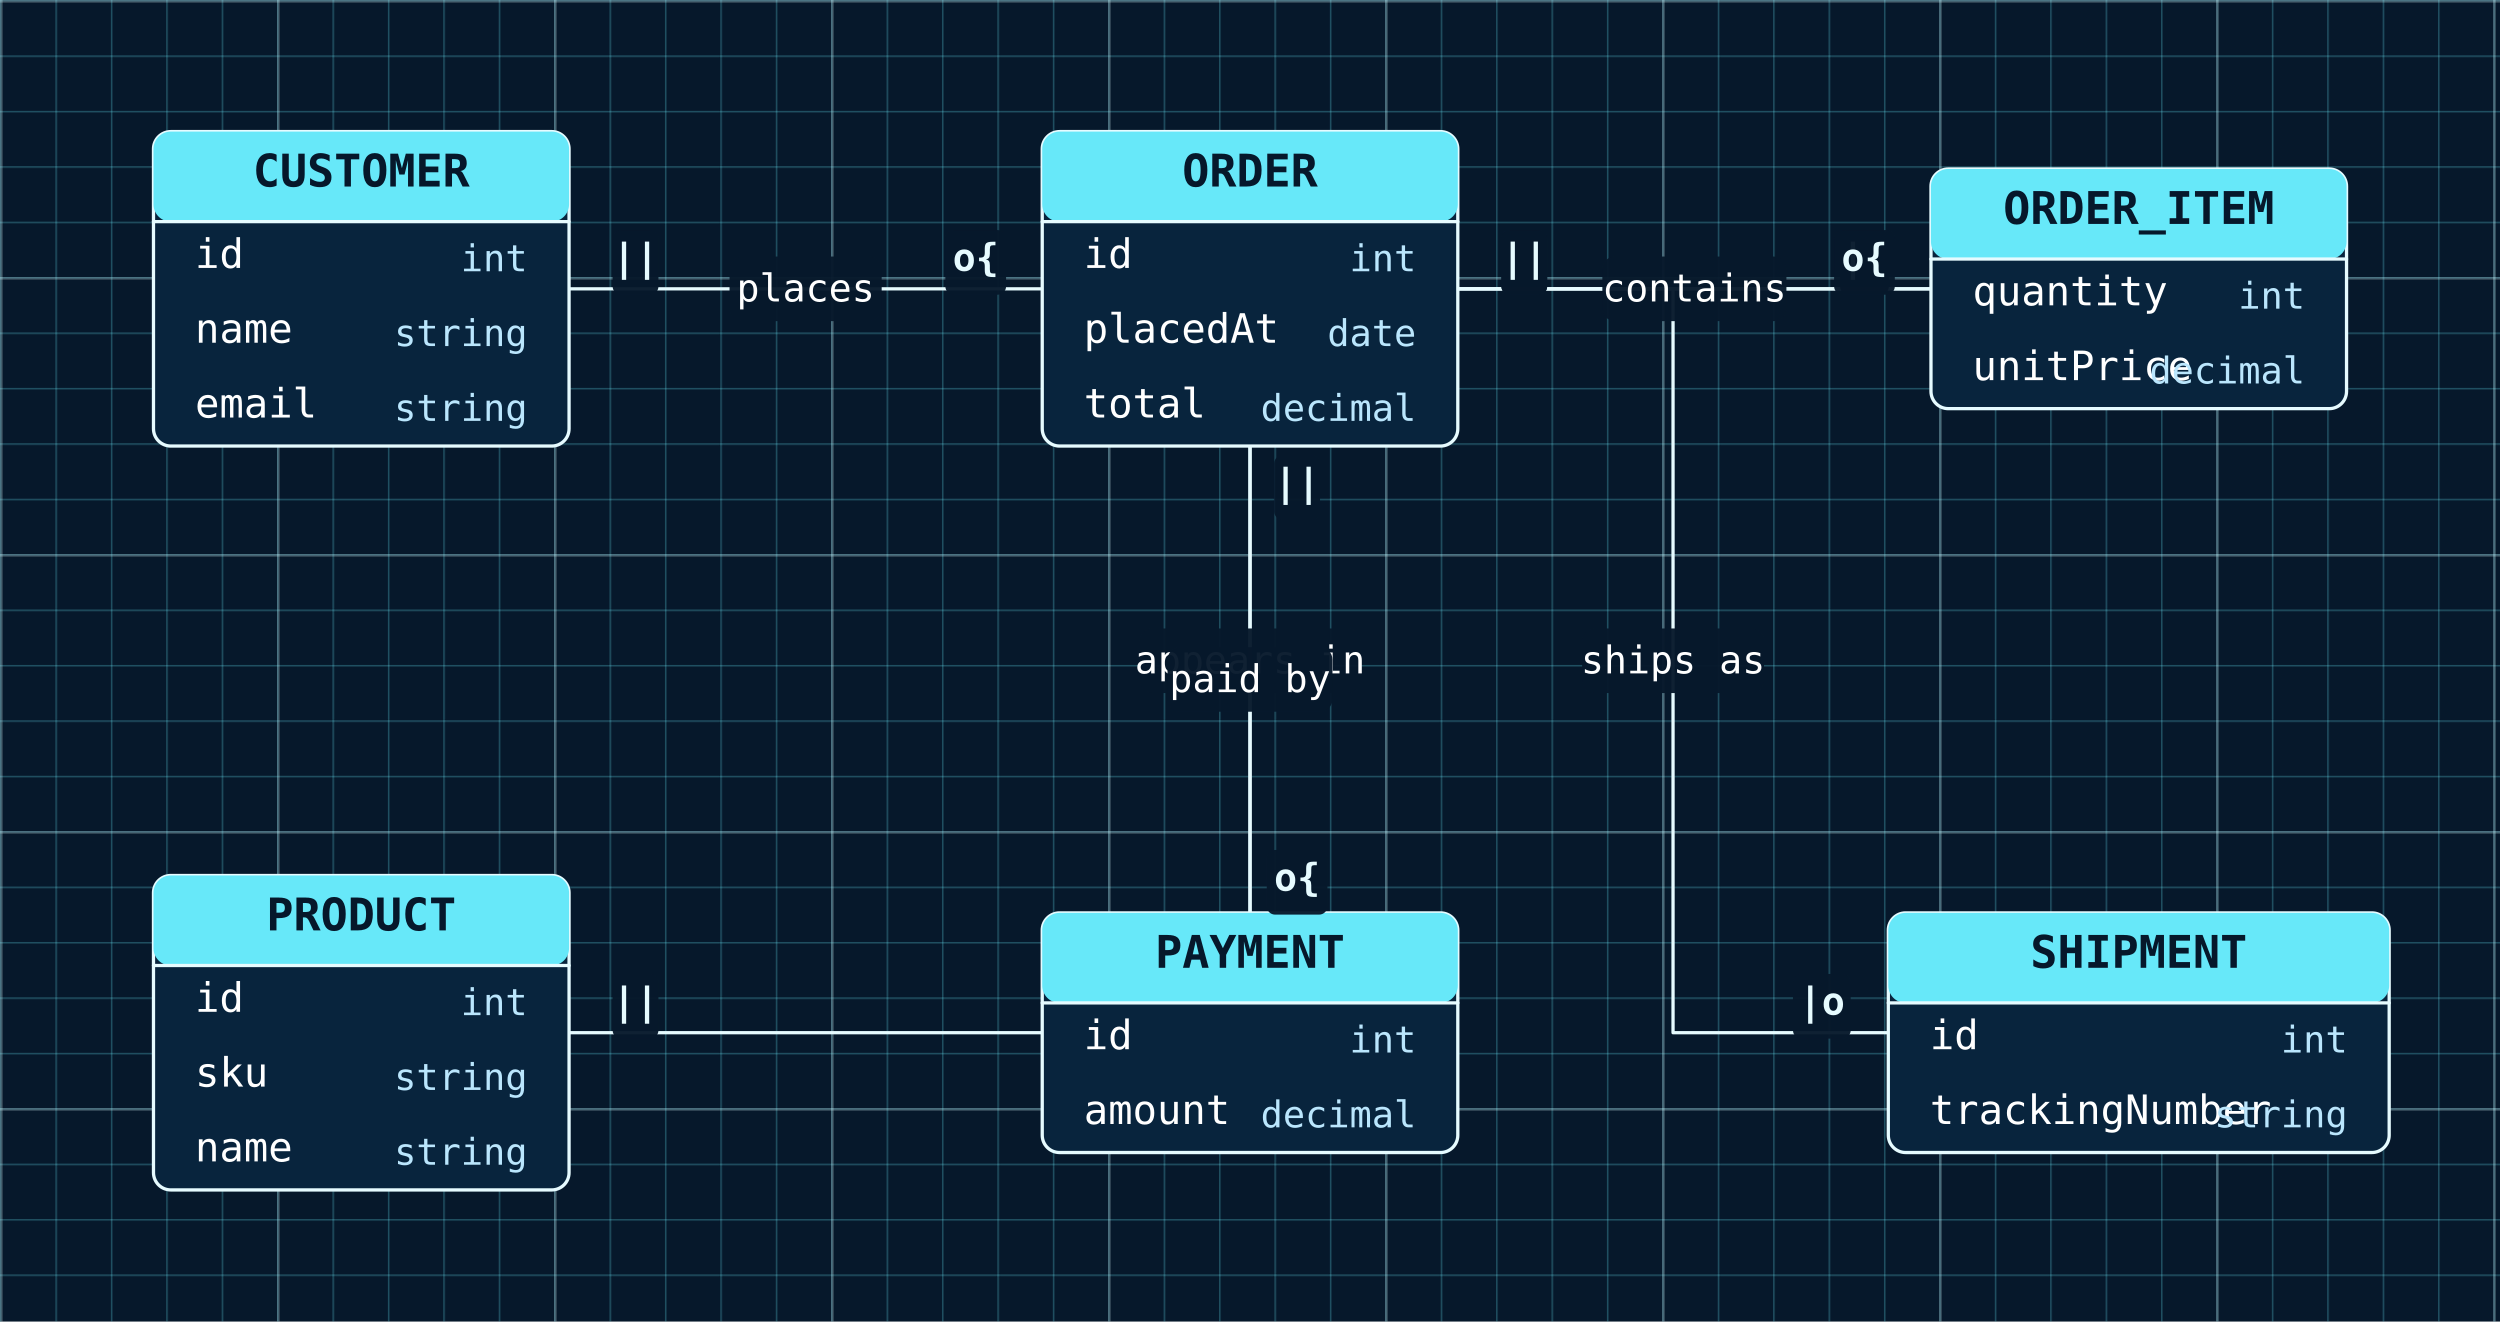
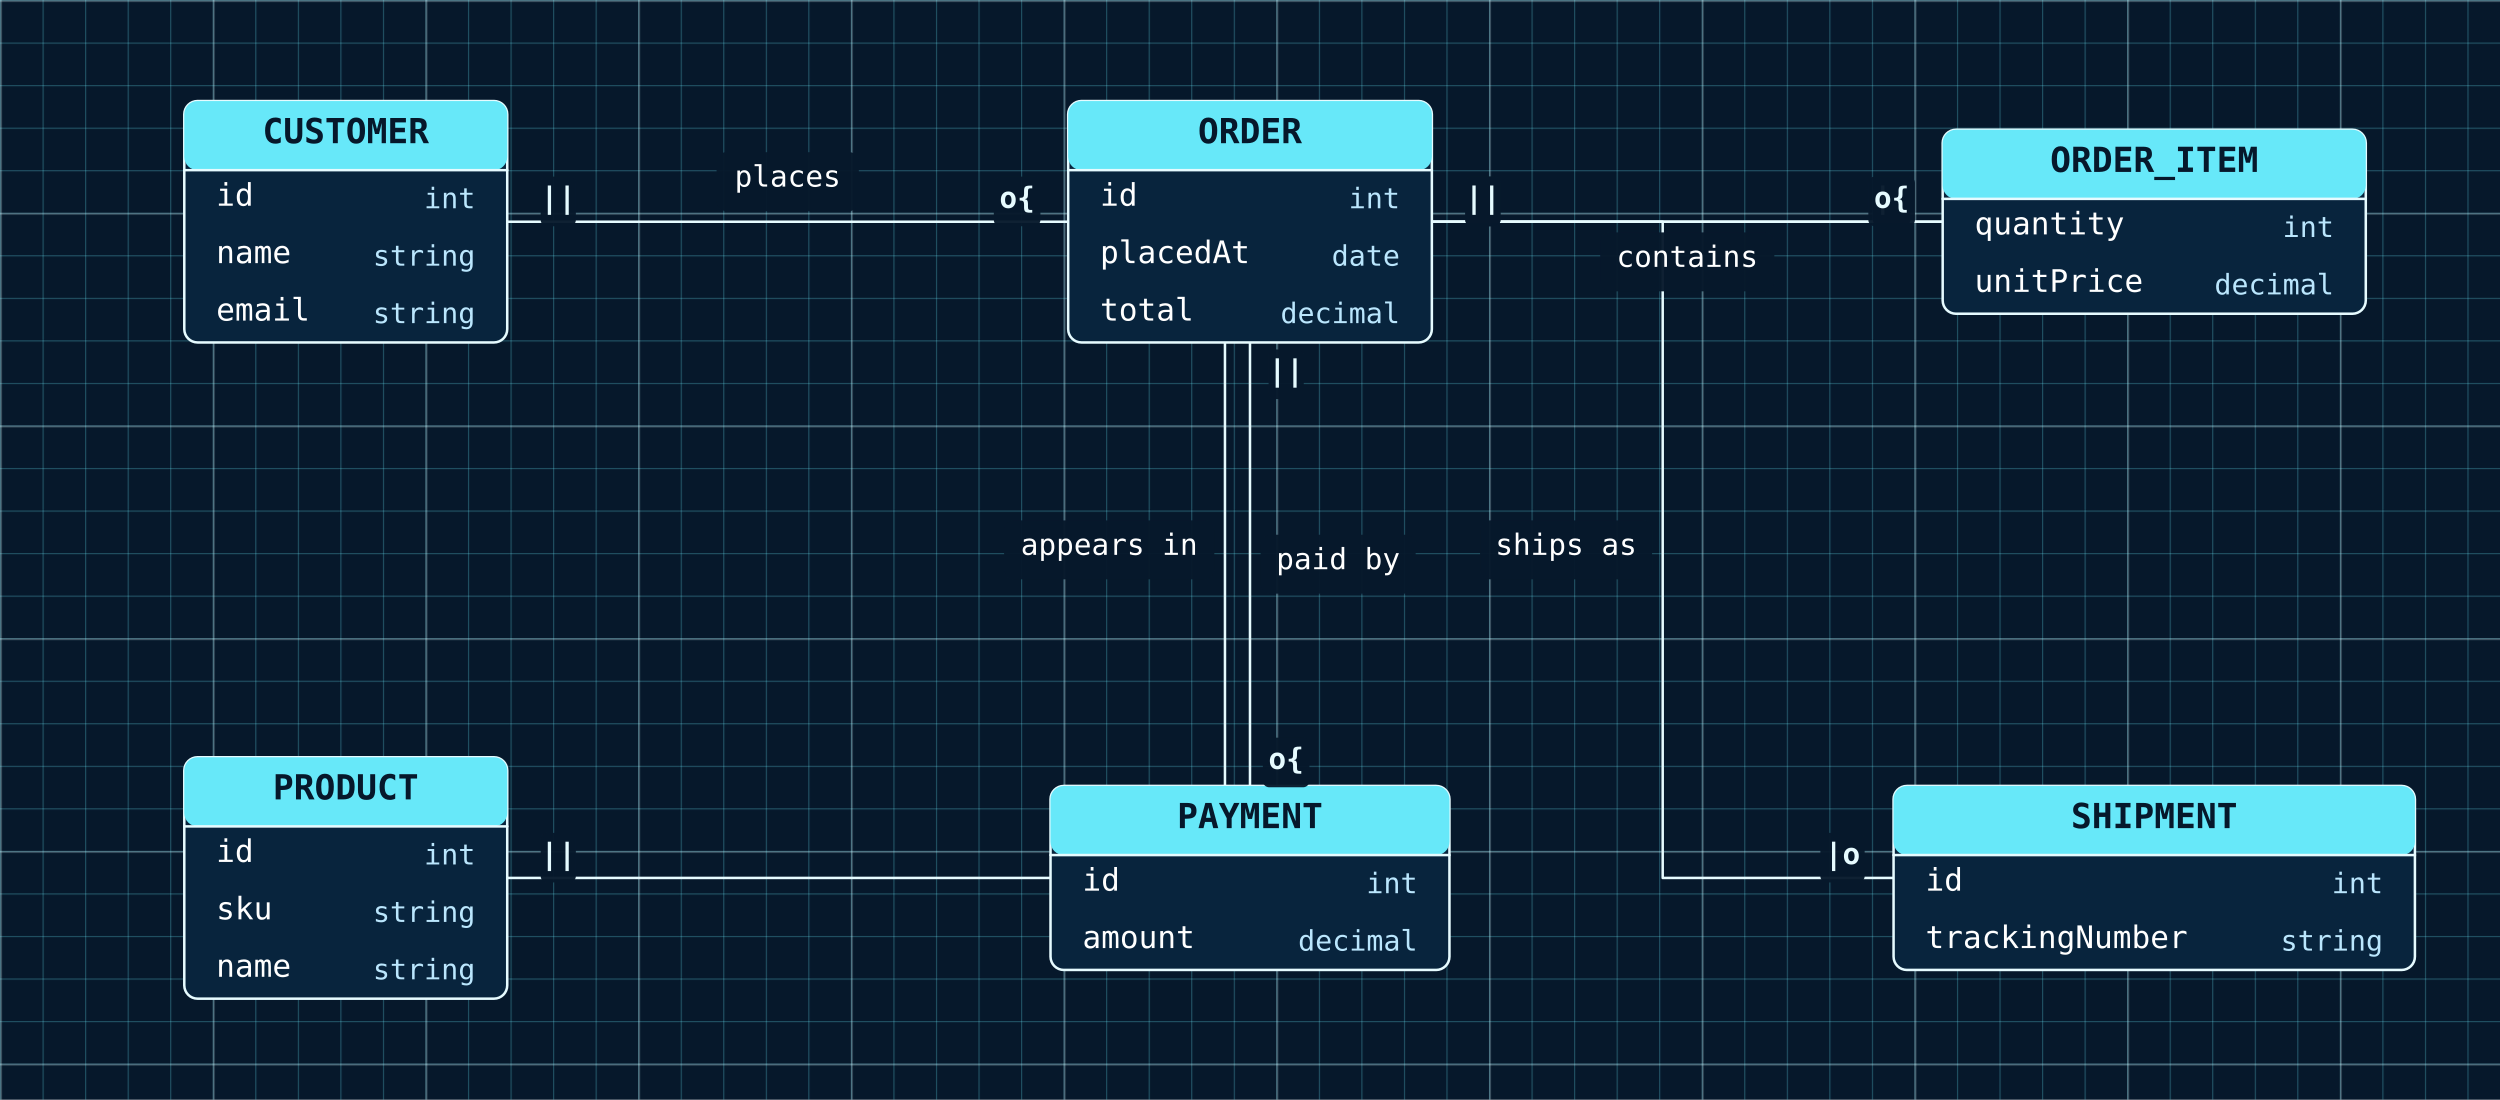
- <svg xmlns="http://www.w3.org/2000/svg" version="1.1" width="721.89" height="381.6" viewBox="0 0 721.89 381.6" class="atelier-diagram" data-renderer="atelier/diagram">
+ <svg xmlns="http://www.w3.org/2000/svg" version="1.1" width="940.25" height="413.6" viewBox="0 0 940.25 413.6" class="atelier-diagram" data-renderer="atelier/diagram">
  <defs>
    <pattern id="adi-bg-grid" width="16" height="16" patternUnits="userSpaceOnUse">
      <rect x="0" y="0" width="0.45" height="16" fill="#67e8f9" opacity="0.26" />
      <rect x="0" y="0" width="16" height="0.45" fill="#67e8f9" opacity="0.26" />
    </pattern>
    <pattern id="adi-bg-grid-major" width="80" height="80" patternUnits="userSpaceOnUse">
      <rect x="0" y="0" width="0.8" height="80" fill="#e6fbff" opacity="0.22" />
      <rect x="0" y="0" width="80" height="0.8" fill="#e6fbff" opacity="0.22" />
    </pattern>
  </defs>
-   <rect x="0" y="0" width="721.89" height="381.6" fill="#06182b" />
-   <rect x="0" y="0" width="721.89" height="381.6" fill="url(#adi-bg-grid)" />
-   <rect x="0" y="0" width="721.89" height="381.6" fill="url(#adi-bg-grid-major)" />
-   <line x1="164.32" y1="83.4" x2="300.95" y2="83.4" fill="none" stroke="#e6fbff" stroke-width="0.95" stroke-linecap="round" stroke-linejoin="round" />
-   <line x1="420.95" y1="83.4" x2="557.58" y2="83.4" fill="none" stroke="#e6fbff" stroke-width="0.95" stroke-linecap="round" stroke-linejoin="round" />
-   <path d="M 164.32 298.2 L 360.95 298.2 L 360.95 83.4 L 557.58 83.4" fill="none" stroke="#e6fbff" stroke-width="0.95" stroke-linecap="round" stroke-linejoin="round" />
-   <line x1="360.95" y1="128.8" x2="360.95" y2="263.6" fill="none" stroke="#e6fbff" stroke-width="0.95" stroke-linecap="round" stroke-linejoin="round" />
-   <path d="M 420.95 83.4 L 483.1 83.4 L 483.1 298.2 L 545.26 298.2" fill="none" stroke="#e6fbff" stroke-width="0.95" stroke-linecap="round" stroke-linejoin="round" />
-   <rect x="44.32" y="38" width="120" height="90.8" rx="5" fill="#08243d" stroke="#e6fbff" stroke-width="0.95" />
-   <rect x="44.32" y="38" width="120" height="26" rx="5" fill="#67e8f9" />
-   <line x1="44.32" y1="64" x2="164.32" y2="64" fill="none" stroke="#e6fbff" stroke-width="0.95" stroke-linecap="round" stroke-linejoin="round" />
-   <text x="104.32" y="53.86" font-family="ui-monospace, SFMono-Regular, Menlo, Consolas, monospace" font-size="13" font-weight="bold" text-anchor="middle" fill="#06182b">CUSTOMER</text>
-   <text x="56.32" y="77.37" font-family="ui-monospace, SFMono-Regular, Menlo, Consolas, monospace" font-size="11.7" fill="#ffffff">id</text>
-   <text x="152.32" y="78.33" font-family="ui-monospace, SFMono-Regular, Menlo, Consolas, monospace" font-size="10.66" text-anchor="end" fill="#bae6fd">int</text>
-   <text x="56.32" y="98.97" font-family="ui-monospace, SFMono-Regular, Menlo, Consolas, monospace" font-size="11.7" fill="#ffffff">name</text>
-   <text x="152.32" y="99.93" font-family="ui-monospace, SFMono-Regular, Menlo, Consolas, monospace" font-size="10.66" text-anchor="end" fill="#bae6fd">string</text>
-   <text x="56.32" y="120.57" font-family="ui-monospace, SFMono-Regular, Menlo, Consolas, monospace" font-size="11.7" fill="#ffffff">email</text>
-   <text x="152.32" y="121.53" font-family="ui-monospace, SFMono-Regular, Menlo, Consolas, monospace" font-size="10.66" text-anchor="end" fill="#bae6fd">string</text>
-   <rect x="300.95" y="38" width="120" height="90.8" rx="5" fill="#08243d" stroke="#e6fbff" stroke-width="0.95" />
-   <rect x="300.95" y="38" width="120" height="26" rx="5" fill="#67e8f9" />
-   <line x1="300.95" y1="64" x2="420.95" y2="64" fill="none" stroke="#e6fbff" stroke-width="0.95" stroke-linecap="round" stroke-linejoin="round" />
-   <text x="360.95" y="53.86" font-family="ui-monospace, SFMono-Regular, Menlo, Consolas, monospace" font-size="13" font-weight="bold" text-anchor="middle" fill="#06182b">ORDER</text>
-   <text x="312.95" y="77.37" font-family="ui-monospace, SFMono-Regular, Menlo, Consolas, monospace" font-size="11.7" fill="#ffffff">id</text>
-   <text x="408.95" y="78.33" font-family="ui-monospace, SFMono-Regular, Menlo, Consolas, monospace" font-size="10.66" text-anchor="end" fill="#bae6fd">int</text>
-   <text x="312.95" y="98.97" font-family="ui-monospace, SFMono-Regular, Menlo, Consolas, monospace" font-size="11.7" fill="#ffffff">placedAt</text>
-   <text x="408.95" y="99.93" font-family="ui-monospace, SFMono-Regular, Menlo, Consolas, monospace" font-size="10.66" text-anchor="end" fill="#bae6fd">date</text>
-   <text x="312.95" y="120.57" font-family="ui-monospace, SFMono-Regular, Menlo, Consolas, monospace" font-size="11.7" fill="#ffffff">total</text>
-   <text x="408.95" y="121.53" font-family="ui-monospace, SFMono-Regular, Menlo, Consolas, monospace" font-size="10.66" text-anchor="end" fill="#bae6fd">decimal</text>
-   <rect x="557.58" y="48.8" width="120" height="69.2" rx="5" fill="#08243d" stroke="#e6fbff" stroke-width="0.95" />
-   <rect x="557.58" y="48.8" width="120" height="26" rx="5" fill="#67e8f9" />
-   <line x1="557.58" y1="74.8" x2="677.58" y2="74.8" fill="none" stroke="#e6fbff" stroke-width="0.95" stroke-linecap="round" stroke-linejoin="round" />
-   <text x="617.58" y="64.66" font-family="ui-monospace, SFMono-Regular, Menlo, Consolas, monospace" font-size="13" font-weight="bold" text-anchor="middle" fill="#06182b">ORDER_ITEM</text>
-   <text x="569.58" y="88.17" font-family="ui-monospace, SFMono-Regular, Menlo, Consolas, monospace" font-size="11.7" fill="#ffffff">quantity</text>
-   <text x="665.58" y="89.13" font-family="ui-monospace, SFMono-Regular, Menlo, Consolas, monospace" font-size="10.66" text-anchor="end" fill="#bae6fd">int</text>
-   <text x="569.58" y="109.77" font-family="ui-monospace, SFMono-Regular, Menlo, Consolas, monospace" font-size="11.7" fill="#ffffff">unitPrice</text>
-   <text x="665.58" y="110.73" font-family="ui-monospace, SFMono-Regular, Menlo, Consolas, monospace" font-size="10.66" text-anchor="end" fill="#bae6fd">decimal</text>
-   <rect x="44.32" y="252.8" width="120" height="90.8" rx="5" fill="#08243d" stroke="#e6fbff" stroke-width="0.95" />
-   <rect x="44.32" y="252.8" width="120" height="26" rx="5" fill="#67e8f9" />
-   <line x1="44.32" y1="278.8" x2="164.32" y2="278.8" fill="none" stroke="#e6fbff" stroke-width="0.95" stroke-linecap="round" stroke-linejoin="round" />
-   <text x="104.32" y="268.66" font-family="ui-monospace, SFMono-Regular, Menlo, Consolas, monospace" font-size="13" font-weight="bold" text-anchor="middle" fill="#06182b">PRODUCT</text>
-   <text x="56.32" y="292.17" font-family="ui-monospace, SFMono-Regular, Menlo, Consolas, monospace" font-size="11.7" fill="#ffffff">id</text>
-   <text x="152.32" y="293.13" font-family="ui-monospace, SFMono-Regular, Menlo, Consolas, monospace" font-size="10.66" text-anchor="end" fill="#bae6fd">int</text>
-   <text x="56.32" y="313.77" font-family="ui-monospace, SFMono-Regular, Menlo, Consolas, monospace" font-size="11.7" fill="#ffffff">sku</text>
-   <text x="152.32" y="314.73" font-family="ui-monospace, SFMono-Regular, Menlo, Consolas, monospace" font-size="10.66" text-anchor="end" fill="#bae6fd">string</text>
-   <text x="56.32" y="335.37" font-family="ui-monospace, SFMono-Regular, Menlo, Consolas, monospace" font-size="11.7" fill="#ffffff">name</text>
-   <text x="152.32" y="336.33" font-family="ui-monospace, SFMono-Regular, Menlo, Consolas, monospace" font-size="10.66" text-anchor="end" fill="#bae6fd">string</text>
-   <rect x="300.95" y="263.6" width="120" height="69.2" rx="5" fill="#08243d" stroke="#e6fbff" stroke-width="0.95" />
-   <rect x="300.95" y="263.6" width="120" height="26" rx="5" fill="#67e8f9" />
-   <line x1="300.95" y1="289.6" x2="420.95" y2="289.6" fill="none" stroke="#e6fbff" stroke-width="0.95" stroke-linecap="round" stroke-linejoin="round" />
-   <text x="360.95" y="279.46" font-family="ui-monospace, SFMono-Regular, Menlo, Consolas, monospace" font-size="13" font-weight="bold" text-anchor="middle" fill="#06182b">PAYMENT</text>
-   <text x="312.95" y="302.97" font-family="ui-monospace, SFMono-Regular, Menlo, Consolas, monospace" font-size="11.7" fill="#ffffff">id</text>
-   <text x="408.95" y="303.93" font-family="ui-monospace, SFMono-Regular, Menlo, Consolas, monospace" font-size="10.66" text-anchor="end" fill="#bae6fd">int</text>
-   <text x="312.95" y="324.57" font-family="ui-monospace, SFMono-Regular, Menlo, Consolas, monospace" font-size="11.7" fill="#ffffff">amount</text>
-   <text x="408.95" y="325.53" font-family="ui-monospace, SFMono-Regular, Menlo, Consolas, monospace" font-size="10.66" text-anchor="end" fill="#bae6fd">decimal</text>
-   <rect x="545.26" y="263.6" width="144.63" height="69.2" rx="5" fill="#08243d" stroke="#e6fbff" stroke-width="0.95" />
-   <rect x="545.26" y="263.6" width="144.63" height="26" rx="5" fill="#67e8f9" />
-   <line x1="545.26" y1="289.6" x2="689.89" y2="289.6" fill="none" stroke="#e6fbff" stroke-width="0.95" stroke-linecap="round" stroke-linejoin="round" />
-   <text x="617.58" y="279.46" font-family="ui-monospace, SFMono-Regular, Menlo, Consolas, monospace" font-size="13" font-weight="bold" text-anchor="middle" fill="#06182b">SHIPMENT</text>
-   <text x="557.26" y="302.97" font-family="ui-monospace, SFMono-Regular, Menlo, Consolas, monospace" font-size="11.7" fill="#ffffff">id</text>
-   <text x="677.89" y="303.93" font-family="ui-monospace, SFMono-Regular, Menlo, Consolas, monospace" font-size="10.66" text-anchor="end" fill="#bae6fd">int</text>
-   <text x="557.26" y="324.57" font-family="ui-monospace, SFMono-Regular, Menlo, Consolas, monospace" font-size="11.7" fill="#ffffff">trackingNumber</text>
-   <text x="677.89" y="325.53" font-family="ui-monospace, SFMono-Regular, Menlo, Consolas, monospace" font-size="10.66" text-anchor="end" fill="#bae6fd">string</text>
-   <rect x="176.9" y="66.43" width="13.23" height="18.67" rx="2.4" fill="#06182b" opacity="0.96" />
-   <text x="183.52" y="78.2" font-family="ui-monospace, SFMono-Regular, Menlo, Consolas, monospace" font-size="11.05" font-weight="bold" text-anchor="middle" fill="#e6fbff">||</text>
-   <rect x="272.98" y="66.43" width="17.53" height="18.67" rx="2.4" fill="#06182b" opacity="0.96" />
-   <text x="281.75" y="78.2" font-family="ui-monospace, SFMono-Regular, Menlo, Consolas, monospace" font-size="11.05" font-weight="bold" text-anchor="middle" fill="#e6fbff">o{</text>
-   <rect x="210.66" y="74.08" width="43.93" height="18.64" rx="3.6" fill="#06182b" opacity="0.96" />
-   <text x="232.63" y="87.05" font-family="ui-monospace, SFMono-Regular, Menlo, Consolas, monospace" font-size="11.05" text-anchor="middle" fill="#ffffff">places</text>
-   <rect x="433.53" y="66.43" width="13.23" height="18.67" rx="2.4" fill="#06182b" opacity="0.96" />
-   <text x="440.15" y="78.2" font-family="ui-monospace, SFMono-Regular, Menlo, Consolas, monospace" font-size="11.05" font-weight="bold" text-anchor="middle" fill="#e6fbff">||</text>
-   <rect x="531.33" y="66.43" width="14.09" height="18.67" rx="2.4" fill="#06182b" opacity="0.96" />
-   <text x="538.38" y="78.2" font-family="ui-monospace, SFMono-Regular, Menlo, Consolas, monospace" font-size="11.05" font-weight="bold" text-anchor="middle" fill="#e6fbff">|{</text>
-   <rect x="462.69" y="74.08" width="53.15" height="18.64" rx="3.6" fill="#06182b" opacity="0.96" />
-   <text x="489.26" y="87.05" font-family="ui-monospace, SFMono-Regular, Menlo, Consolas, monospace" font-size="11.05" text-anchor="middle" fill="#ffffff">contains</text>
-   <rect x="176.9" y="281.23" width="13.23" height="18.67" rx="2.4" fill="#06182b" opacity="0.96" />
-   <text x="183.52" y="293" font-family="ui-monospace, SFMono-Regular, Menlo, Consolas, monospace" font-size="11.05" font-weight="bold" text-anchor="middle" fill="#e6fbff">||</text>
-   <rect x="529.61" y="66.43" width="17.53" height="18.67" rx="2.4" fill="#06182b" opacity="0.96" />
-   <text x="538.38" y="78.2" font-family="ui-monospace, SFMono-Regular, Menlo, Consolas, monospace" font-size="11.05" font-weight="bold" text-anchor="middle" fill="#e6fbff">o{</text>
-   <rect x="329.15" y="181.48" width="63.59" height="18.64" rx="3.6" fill="#06182b" opacity="0.96" />
-   <text x="360.95" y="194.45" font-family="ui-monospace, SFMono-Regular, Menlo, Consolas, monospace" font-size="11.05" text-anchor="middle" fill="#ffffff">appears in</text>
-   <rect x="367.93" y="131.43" width="13.23" height="18.67" rx="2.4" fill="#06182b" opacity="0.96" />
-   <text x="374.55" y="143.2" font-family="ui-monospace, SFMono-Regular, Menlo, Consolas, monospace" font-size="11.05" font-weight="bold" text-anchor="middle" fill="#e6fbff">||</text>
-   <rect x="365.78" y="245.43" width="17.53" height="18.67" rx="2.4" fill="#06182b" opacity="0.96" />
-   <text x="374.55" y="257.2" font-family="ui-monospace, SFMono-Regular, Menlo, Consolas, monospace" font-size="11.05" font-weight="bold" text-anchor="middle" fill="#e6fbff">o{</text>
-   <rect x="337.13" y="186.88" width="47.63" height="18.64" rx="3.6" fill="#06182b" opacity="0.96" />
-   <text x="360.95" y="199.85" font-family="ui-monospace, SFMono-Regular, Menlo, Consolas, monospace" font-size="11.05" text-anchor="middle" fill="#ffffff">paid by</text>
-   <rect x="433.53" y="66.43" width="13.23" height="18.67" rx="2.4" fill="#06182b" opacity="0.96" />
-   <text x="440.15" y="78.2" font-family="ui-monospace, SFMono-Regular, Menlo, Consolas, monospace" font-size="11.05" font-weight="bold" text-anchor="middle" fill="#e6fbff">||</text>
-   <rect x="517.73" y="281.23" width="16.67" height="18.67" rx="2.4" fill="#06182b" opacity="0.96" />
-   <text x="526.06" y="293" font-family="ui-monospace, SFMono-Regular, Menlo, Consolas, monospace" font-size="11.05" font-weight="bold" text-anchor="middle" fill="#e6fbff">|o</text>
-   <rect x="456.84" y="181.48" width="52.53" height="18.64" rx="3.6" fill="#06182b" opacity="0.96" />
-   <text x="483.1" y="194.45" font-family="ui-monospace, SFMono-Regular, Menlo, Consolas, monospace" font-size="11.05" text-anchor="middle" fill="#ffffff">ships as</text>
+   <rect x="0" y="0" width="940.25" height="413.6" fill="#06182b" />
+   <rect x="0" y="0" width="940.25" height="413.6" fill="url(#adi-bg-grid)" />
+   <rect x="0" y="0" width="940.25" height="413.6" fill="url(#adi-bg-grid-major)" />
+   <line x1="190.77" y1="83.4" x2="401.74" y2="83.4" fill="none" stroke="#e6fbff" stroke-width="0.95" stroke-linecap="round" stroke-linejoin="round" />
+   <line x1="538.51" y1="83.4" x2="730.64" y2="83.4" fill="none" stroke="#e6fbff" stroke-width="0.95" stroke-linecap="round" stroke-linejoin="round" />
+   <path d="M 190.77 330.2 L 460.71 330.2 L 460.71 83.4 L 730.64 83.4" fill="none" stroke="#e6fbff" stroke-width="0.95" stroke-linecap="round" stroke-linejoin="round" />
+   <line x1="470.12" y1="128.8" x2="470.12" y2="295.6" fill="none" stroke="#e6fbff" stroke-width="0.95" stroke-linecap="round" stroke-linejoin="round" />
+   <path d="M 538.51 83.4 L 625.34 83.4 L 625.34 330.2 L 712.17 330.2" fill="none" stroke="#e6fbff" stroke-width="0.95" stroke-linecap="round" stroke-linejoin="round" />
+   <rect x="69.31" y="38" width="121.46" height="90.8" rx="5" fill="#08243d" stroke="#e6fbff" stroke-width="0.95" />
+   <rect x="69.31" y="38" width="121.46" height="26" rx="5" fill="#67e8f9" />
+   <line x1="69.31" y1="64" x2="190.77" y2="64" fill="none" stroke="#e6fbff" stroke-width="0.95" stroke-linecap="round" stroke-linejoin="round" />
+   <text x="130.04" y="53.86" font-family="ui-monospace, SFMono-Regular, Menlo, Consolas, monospace" font-size="13" font-weight="bold" text-anchor="middle" fill="#06182b">CUSTOMER</text>
+   <text x="81.31" y="77.37" font-family="ui-monospace, SFMono-Regular, Menlo, Consolas, monospace" font-size="11.7" fill="#ffffff">id</text>
+   <text x="178.77" y="78.33" font-family="ui-monospace, SFMono-Regular, Menlo, Consolas, monospace" font-size="10.66" text-anchor="end" fill="#bae6fd">int</text>
+   <text x="81.31" y="98.97" font-family="ui-monospace, SFMono-Regular, Menlo, Consolas, monospace" font-size="11.7" fill="#ffffff">name</text>
+   <text x="178.77" y="99.93" font-family="ui-monospace, SFMono-Regular, Menlo, Consolas, monospace" font-size="10.66" text-anchor="end" fill="#bae6fd">string</text>
+   <text x="81.31" y="120.57" font-family="ui-monospace, SFMono-Regular, Menlo, Consolas, monospace" font-size="11.7" fill="#ffffff">email</text>
+   <text x="178.77" y="121.53" font-family="ui-monospace, SFMono-Regular, Menlo, Consolas, monospace" font-size="10.66" text-anchor="end" fill="#bae6fd">string</text>
+   <rect x="401.74" y="38" width="136.78" height="90.8" rx="5" fill="#08243d" stroke="#e6fbff" stroke-width="0.95" />
+   <rect x="401.74" y="38" width="136.78" height="26" rx="5" fill="#67e8f9" />
+   <line x1="401.74" y1="64" x2="538.51" y2="64" fill="none" stroke="#e6fbff" stroke-width="0.95" stroke-linecap="round" stroke-linejoin="round" />
+   <text x="470.12" y="53.86" font-family="ui-monospace, SFMono-Regular, Menlo, Consolas, monospace" font-size="13" font-weight="bold" text-anchor="middle" fill="#06182b">ORDER</text>
+   <text x="413.74" y="77.37" font-family="ui-monospace, SFMono-Regular, Menlo, Consolas, monospace" font-size="11.7" fill="#ffffff">id</text>
+   <text x="526.51" y="78.33" font-family="ui-monospace, SFMono-Regular, Menlo, Consolas, monospace" font-size="10.66" text-anchor="end" fill="#bae6fd">int</text>
+   <text x="413.74" y="98.97" font-family="ui-monospace, SFMono-Regular, Menlo, Consolas, monospace" font-size="11.7" fill="#ffffff">placedAt</text>
+   <text x="526.51" y="99.93" font-family="ui-monospace, SFMono-Regular, Menlo, Consolas, monospace" font-size="10.66" text-anchor="end" fill="#bae6fd">date</text>
+   <text x="413.74" y="120.57" font-family="ui-monospace, SFMono-Regular, Menlo, Consolas, monospace" font-size="11.7" fill="#ffffff">total</text>
+   <text x="526.51" y="121.53" font-family="ui-monospace, SFMono-Regular, Menlo, Consolas, monospace" font-size="10.66" text-anchor="end" fill="#bae6fd">decimal</text>
+   <rect x="730.64" y="48.8" width="159.13" height="69.2" rx="5" fill="#08243d" stroke="#e6fbff" stroke-width="0.95" />
+   <rect x="730.64" y="48.8" width="159.13" height="26" rx="5" fill="#67e8f9" />
+   <line x1="730.64" y1="74.8" x2="889.77" y2="74.8" fill="none" stroke="#e6fbff" stroke-width="0.95" stroke-linecap="round" stroke-linejoin="round" />
+   <text x="810.21" y="64.66" font-family="ui-monospace, SFMono-Regular, Menlo, Consolas, monospace" font-size="13" font-weight="bold" text-anchor="middle" fill="#06182b">ORDER_ITEM</text>
+   <text x="742.64" y="88.17" font-family="ui-monospace, SFMono-Regular, Menlo, Consolas, monospace" font-size="11.7" fill="#ffffff">quantity</text>
+   <text x="877.77" y="89.13" font-family="ui-monospace, SFMono-Regular, Menlo, Consolas, monospace" font-size="10.66" text-anchor="end" fill="#bae6fd">int</text>
+   <text x="742.64" y="109.77" font-family="ui-monospace, SFMono-Regular, Menlo, Consolas, monospace" font-size="11.7" fill="#ffffff">unitPrice</text>
+   <text x="877.77" y="110.73" font-family="ui-monospace, SFMono-Regular, Menlo, Consolas, monospace" font-size="10.66" text-anchor="end" fill="#bae6fd">decimal</text>
+   <rect x="69.31" y="284.8" width="121.46" height="90.8" rx="5" fill="#08243d" stroke="#e6fbff" stroke-width="0.95" />
+   <rect x="69.31" y="284.8" width="121.46" height="26" rx="5" fill="#67e8f9" />
+   <line x1="69.31" y1="310.8" x2="190.77" y2="310.8" fill="none" stroke="#e6fbff" stroke-width="0.95" stroke-linecap="round" stroke-linejoin="round" />
+   <text x="130.04" y="300.66" font-family="ui-monospace, SFMono-Regular, Menlo, Consolas, monospace" font-size="13" font-weight="bold" text-anchor="middle" fill="#06182b">PRODUCT</text>
+   <text x="81.31" y="324.17" font-family="ui-monospace, SFMono-Regular, Menlo, Consolas, monospace" font-size="11.7" fill="#ffffff">id</text>
+   <text x="178.77" y="325.13" font-family="ui-monospace, SFMono-Regular, Menlo, Consolas, monospace" font-size="10.66" text-anchor="end" fill="#bae6fd">int</text>
+   <text x="81.31" y="345.77" font-family="ui-monospace, SFMono-Regular, Menlo, Consolas, monospace" font-size="11.7" fill="#ffffff">sku</text>
+   <text x="178.77" y="346.73" font-family="ui-monospace, SFMono-Regular, Menlo, Consolas, monospace" font-size="10.66" text-anchor="end" fill="#bae6fd">string</text>
+   <text x="81.31" y="367.37" font-family="ui-monospace, SFMono-Regular, Menlo, Consolas, monospace" font-size="11.7" fill="#ffffff">name</text>
+   <text x="178.77" y="368.33" font-family="ui-monospace, SFMono-Regular, Menlo, Consolas, monospace" font-size="10.66" text-anchor="end" fill="#bae6fd">string</text>
+   <rect x="395.1" y="295.6" width="150.04" height="69.2" rx="5" fill="#08243d" stroke="#e6fbff" stroke-width="0.95" />
+   <rect x="395.1" y="295.6" width="150.04" height="26" rx="5" fill="#67e8f9" />
+   <line x1="395.1" y1="321.6" x2="545.14" y2="321.6" fill="none" stroke="#e6fbff" stroke-width="0.95" stroke-linecap="round" stroke-linejoin="round" />
+   <text x="470.12" y="311.46" font-family="ui-monospace, SFMono-Regular, Menlo, Consolas, monospace" font-size="13" font-weight="bold" text-anchor="middle" fill="#06182b">PAYMENT</text>
+   <text x="407.1" y="334.97" font-family="ui-monospace, SFMono-Regular, Menlo, Consolas, monospace" font-size="11.7" fill="#ffffff">id</text>
+   <text x="533.14" y="335.93" font-family="ui-monospace, SFMono-Regular, Menlo, Consolas, monospace" font-size="10.66" text-anchor="end" fill="#bae6fd">int</text>
+   <text x="407.1" y="356.57" font-family="ui-monospace, SFMono-Regular, Menlo, Consolas, monospace" font-size="11.7" fill="#ffffff">amount</text>
+   <text x="533.14" y="357.53" font-family="ui-monospace, SFMono-Regular, Menlo, Consolas, monospace" font-size="10.66" text-anchor="end" fill="#bae6fd">decimal</text>
+   <rect x="712.17" y="295.6" width="196.08" height="69.2" rx="5" fill="#08243d" stroke="#e6fbff" stroke-width="0.95" />
+   <rect x="712.17" y="295.6" width="196.08" height="26" rx="5" fill="#67e8f9" />
+   <line x1="712.17" y1="321.6" x2="908.25" y2="321.6" fill="none" stroke="#e6fbff" stroke-width="0.95" stroke-linecap="round" stroke-linejoin="round" />
+   <text x="810.21" y="311.46" font-family="ui-monospace, SFMono-Regular, Menlo, Consolas, monospace" font-size="13" font-weight="bold" text-anchor="middle" fill="#06182b">SHIPMENT</text>
+   <text x="724.17" y="334.97" font-family="ui-monospace, SFMono-Regular, Menlo, Consolas, monospace" font-size="11.7" fill="#ffffff">id</text>
+   <text x="896.25" y="335.93" font-family="ui-monospace, SFMono-Regular, Menlo, Consolas, monospace" font-size="10.66" text-anchor="end" fill="#bae6fd">int</text>
+   <text x="724.17" y="356.57" font-family="ui-monospace, SFMono-Regular, Menlo, Consolas, monospace" font-size="11.7" fill="#ffffff">trackingNumber</text>
+   <text x="896.25" y="357.53" font-family="ui-monospace, SFMono-Regular, Menlo, Consolas, monospace" font-size="10.66" text-anchor="end" fill="#bae6fd">string</text>
+   <rect x="203.35" y="66.43" width="13.23" height="18.67" rx="2.4" fill="#06182b" opacity="0.96" />
+   <text x="209.97" y="78.2" font-family="ui-monospace, SFMono-Regular, Menlo, Consolas, monospace" font-size="11.05" font-weight="bold" text-anchor="middle" fill="#e6fbff">||</text>
+   <rect x="373.77" y="66.43" width="17.53" height="18.67" rx="2.4" fill="#06182b" opacity="0.96" />
+   <text x="382.54" y="78.2" font-family="ui-monospace, SFMono-Regular, Menlo, Consolas, monospace" font-size="11.05" font-weight="bold" text-anchor="middle" fill="#e6fbff">o{</text>
+   <rect x="269.5" y="57.23" width="53.51" height="22.17" rx="3.6" fill="#06182b" opacity="0.96" />
+   <text x="296.25" y="70.19" font-family="ui-monospace, SFMono-Regular, Menlo, Consolas, monospace" font-size="11.05" text-anchor="middle" fill="#ffffff">places</text>
+   <rect x="551.1" y="66.43" width="13.23" height="18.67" rx="2.4" fill="#06182b" opacity="0.96" />
+   <text x="557.71" y="78.2" font-family="ui-monospace, SFMono-Regular, Menlo, Consolas, monospace" font-size="11.05" font-weight="bold" text-anchor="middle" fill="#e6fbff">||</text>
+   <rect x="704.4" y="66.43" width="14.09" height="18.67" rx="2.4" fill="#06182b" opacity="0.96" />
+   <text x="711.44" y="78.2" font-family="ui-monospace, SFMono-Regular, Menlo, Consolas, monospace" font-size="11.05" font-weight="bold" text-anchor="middle" fill="#e6fbff">|{</text>
+   <rect x="601.83" y="87.4" width="65.5" height="22.17" rx="3.6" fill="#06182b" opacity="0.96" />
+   <text x="634.58" y="100.37" font-family="ui-monospace, SFMono-Regular, Menlo, Consolas, monospace" font-size="11.05" text-anchor="middle" fill="#ffffff">contains</text>
+   <rect x="203.35" y="313.23" width="13.23" height="18.67" rx="2.4" fill="#06182b" opacity="0.96" />
+   <text x="209.97" y="325" font-family="ui-monospace, SFMono-Regular, Menlo, Consolas, monospace" font-size="11.05" font-weight="bold" text-anchor="middle" fill="#e6fbff">||</text>
+   <rect x="702.68" y="66.43" width="17.53" height="18.67" rx="2.4" fill="#06182b" opacity="0.96" />
+   <text x="711.44" y="78.2" font-family="ui-monospace, SFMono-Regular, Menlo, Consolas, monospace" font-size="11.05" font-weight="bold" text-anchor="middle" fill="#e6fbff">o{</text>
+   <rect x="377.64" y="195.71" width="79.07" height="22.17" rx="3.6" fill="#06182b" opacity="0.96" />
+   <text x="417.17" y="208.68" font-family="ui-monospace, SFMono-Regular, Menlo, Consolas, monospace" font-size="11.05" text-anchor="middle" fill="#ffffff">appears in</text>
+   <rect x="477.11" y="131.43" width="13.23" height="18.67" rx="2.4" fill="#06182b" opacity="0.96" />
+   <text x="483.72" y="143.2" font-family="ui-monospace, SFMono-Regular, Menlo, Consolas, monospace" font-size="11.05" font-weight="bold" text-anchor="middle" fill="#e6fbff">||</text>
+   <rect x="474.96" y="277.43" width="17.53" height="18.67" rx="2.4" fill="#06182b" opacity="0.96" />
+   <text x="483.72" y="289.2" font-family="ui-monospace, SFMono-Regular, Menlo, Consolas, monospace" font-size="11.05" font-weight="bold" text-anchor="middle" fill="#e6fbff">o{</text>
+   <rect x="474.12" y="201.11" width="58.31" height="22.17" rx="3.6" fill="#06182b" opacity="0.96" />
+   <text x="503.28" y="214.08" font-family="ui-monospace, SFMono-Regular, Menlo, Consolas, monospace" font-size="11.05" text-anchor="middle" fill="#ffffff">paid by</text>
+   <rect x="551.1" y="66.43" width="13.23" height="18.67" rx="2.4" fill="#06182b" opacity="0.96" />
+   <text x="557.71" y="78.2" font-family="ui-monospace, SFMono-Regular, Menlo, Consolas, monospace" font-size="11.05" font-weight="bold" text-anchor="middle" fill="#e6fbff">||</text>
+   <rect x="684.63" y="313.23" width="16.67" height="18.67" rx="2.4" fill="#06182b" opacity="0.96" />
+   <text x="692.97" y="325" font-family="ui-monospace, SFMono-Regular, Menlo, Consolas, monospace" font-size="11.05" font-weight="bold" text-anchor="middle" fill="#e6fbff">|o</text>
+   <rect x="556.65" y="195.71" width="64.69" height="22.17" rx="3.6" fill="#06182b" opacity="0.96" />
+   <text x="588.99" y="208.68" font-family="ui-monospace, SFMono-Regular, Menlo, Consolas, monospace" font-size="11.05" text-anchor="middle" fill="#ffffff">ships as</text>
</svg>
